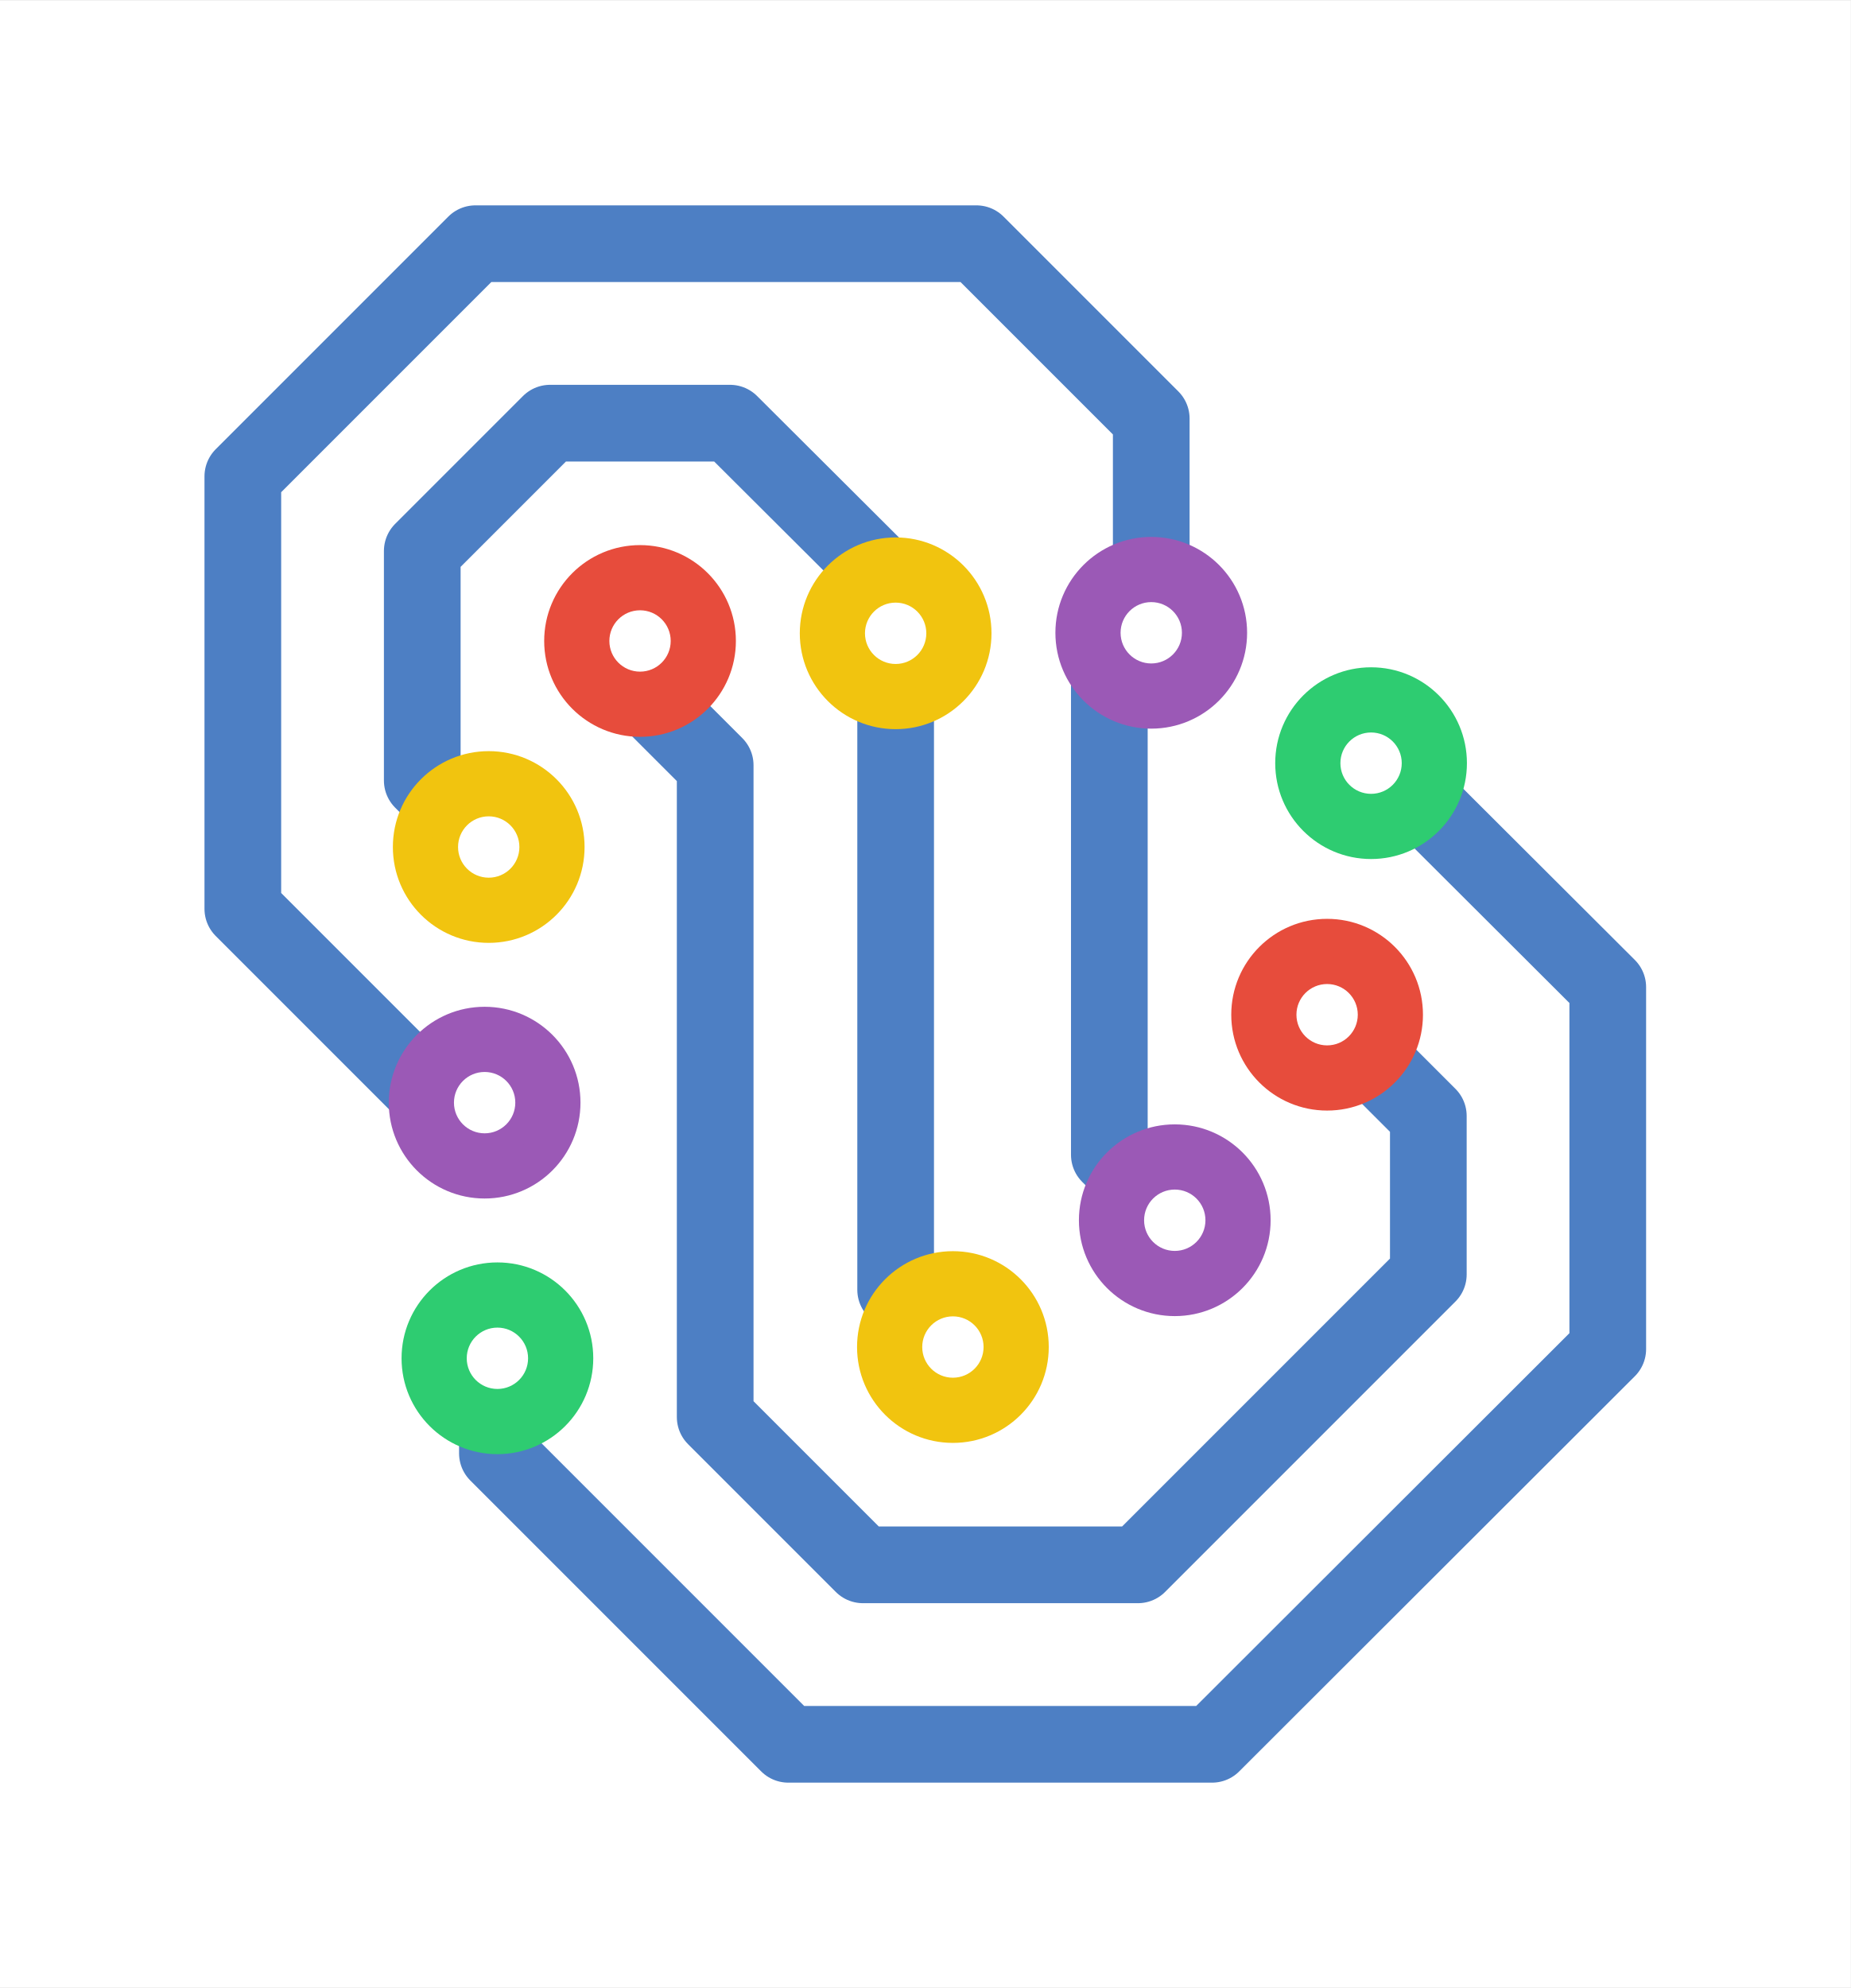
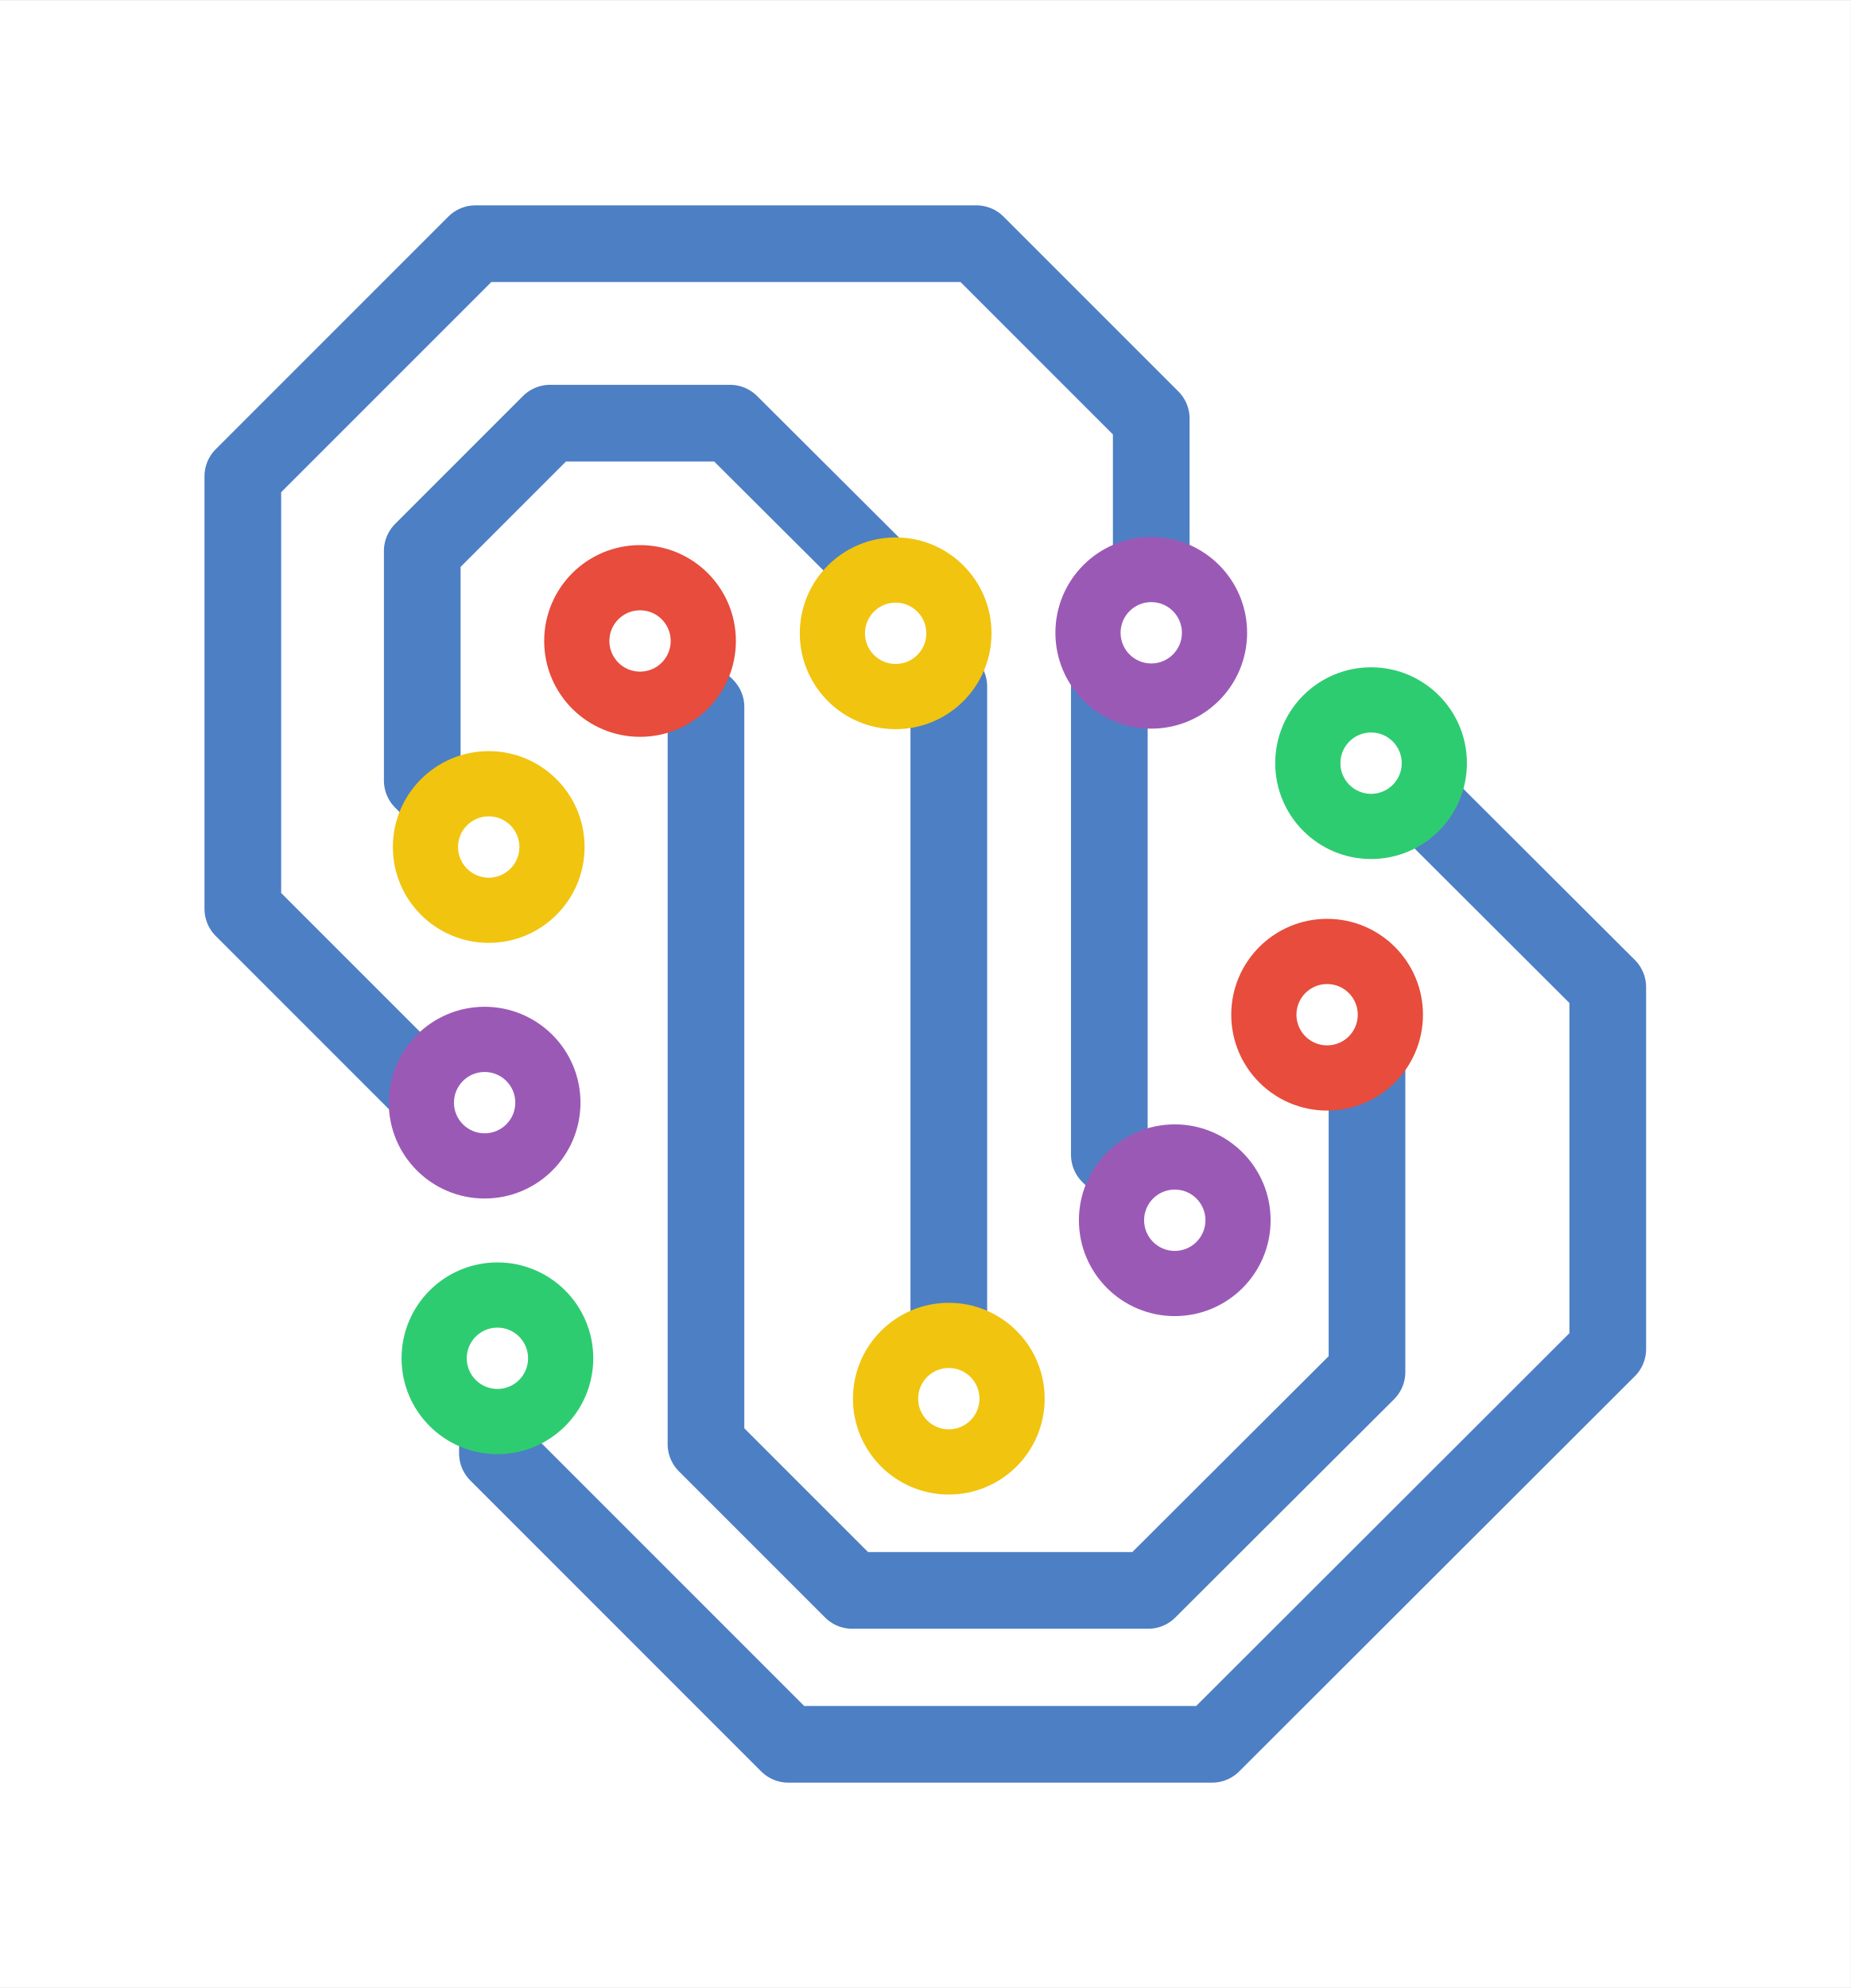
<svg xmlns="http://www.w3.org/2000/svg" width="796" height="855" viewBox="0 0 3.62 3.885">
  <rect x="0" y="0" width="3.62" height="3.885" fill="white" />
-   <polyline points="2.596,1.983 2.794,2.181 2.794,2.491 2.226,3.059 1.688,3.059 1.399,2.77 1.399,1.495 1.252,1.348 1.252,1.252" fill="none" stroke="#4d7fc4" stroke-width="0.15" stroke-linecap="round" stroke-linejoin="round" />
+   <polyline points="2.596,1.983 2.674,2.061 2.674,2.682 2.246,3.109 1.667,3.109 1.381,2.823 1.381,1.381 1.252,1.252" fill="none" stroke="#4d7fc4" stroke-width="0.15" stroke-linecap="round" stroke-linejoin="round" />
  <polyline points="0.973,2.655 0.973,2.841 1.542,3.41 2.371,3.41 3.145,2.637 3.145,1.929 2.706,1.491 2.682,1.491" fill="none" stroke="#4d7fc4" stroke-width="0.15" stroke-linecap="round" stroke-linejoin="round" />
-   <polyline points="1.752,1.237 1.752,2.521 1.864,2.633" fill="none" stroke="#4d7fc4" stroke-width="0.15" stroke-linecap="round" stroke-linejoin="round" />
+   <polyline points="1.752,1.237 1.856,1.341 1.856,2.734" fill="none" stroke="#4d7fc4" stroke-width="0.15" stroke-linecap="round" stroke-linejoin="round" />
  <polyline points="1.752,1.237 1.752,1.149 1.428,0.826 1.076,0.826 0.826,1.076 0.826,1.525 0.956,1.655" fill="none" stroke="#4d7fc4" stroke-width="0.15" stroke-linecap="round" stroke-linejoin="round" />
  <polyline points="2.298,2.385 2.17,2.257 2.17,1.317 2.252,1.236" fill="none" stroke="#4d7fc4" stroke-width="0.15" stroke-linecap="round" stroke-linejoin="round" />
  <polyline points="2.252,1.236 2.252,0.817 1.91,0.475 0.93,0.475 0.475,0.93 0.475,1.776 0.854,2.155 0.948,2.155" fill="none" stroke="#4d7fc4" stroke-width="0.15" stroke-linecap="round" stroke-linejoin="round" />
  <circle cx="2.596" cy="1.983" r="0.15" fill="rgba(231, 76, 60, 1)" stroke="#e74c3c" stroke-width="0.075" />
  <circle cx="2.596" cy="1.983" r="0.06" fill="#ffffff" />
  <circle cx="1.252" cy="1.252" r="0.15" fill="rgba(231, 76, 60, 1)" stroke="#e74c3c" stroke-width="0.075" />
  <circle cx="1.252" cy="1.252" r="0.06" fill="#ffffff" />
  <circle cx="0.973" cy="2.655" r="0.15" fill="rgba(46, 204, 113, 1)" stroke="#2ecc71" stroke-width="0.075" />
  <circle cx="0.973" cy="2.655" r="0.06" fill="#ffffff" />
  <circle cx="2.682" cy="1.491" r="0.15" fill="rgba(46, 204, 113, 1)" stroke="#2ecc71" stroke-width="0.075" />
  <circle cx="2.682" cy="1.491" r="0.06" fill="#ffffff" />
  <circle cx="1.752" cy="1.237" r="0.15" fill="rgba(241, 196, 15, 1)" stroke="#f1c40f" stroke-width="0.075" />
  <circle cx="1.752" cy="1.237" r="0.06" fill="#ffffff" />
  <circle cx="0.956" cy="1.655" r="0.15" fill="rgba(241, 196, 15, 1)" stroke="#f1c40f" stroke-width="0.075" />
  <circle cx="0.956" cy="1.655" r="0.06" fill="#ffffff" />
-   <circle cx="1.864" cy="2.633" r="0.15" fill="rgba(241, 196, 15, 1)" stroke="#f1c40f" stroke-width="0.075" />
-   <circle cx="1.864" cy="2.633" r="0.06" fill="#ffffff" />
+   <circle cx="1.856" cy="2.734" r="0.15" fill="rgba(241, 196, 15, 1)" stroke="#f1c40f" stroke-width="0.075" />
+   <circle cx="1.856" cy="2.734" r="0.06" fill="#ffffff" />
  <circle cx="2.298" cy="2.385" r="0.15" fill="rgba(155, 89, 182, 1)" stroke="#9b59b6" stroke-width="0.075" />
  <circle cx="2.298" cy="2.385" r="0.06" fill="#ffffff" />
  <circle cx="2.252" cy="1.236" r="0.15" fill="rgba(155, 89, 182, 1)" stroke="#9b59b6" stroke-width="0.075" />
  <circle cx="2.252" cy="1.236" r="0.06" fill="#ffffff" />
  <circle cx="0.948" cy="2.155" r="0.15" fill="rgba(155, 89, 182, 1)" stroke="#9b59b6" stroke-width="0.075" />
  <circle cx="0.948" cy="2.155" r="0.06" fill="#ffffff" />
</svg>
